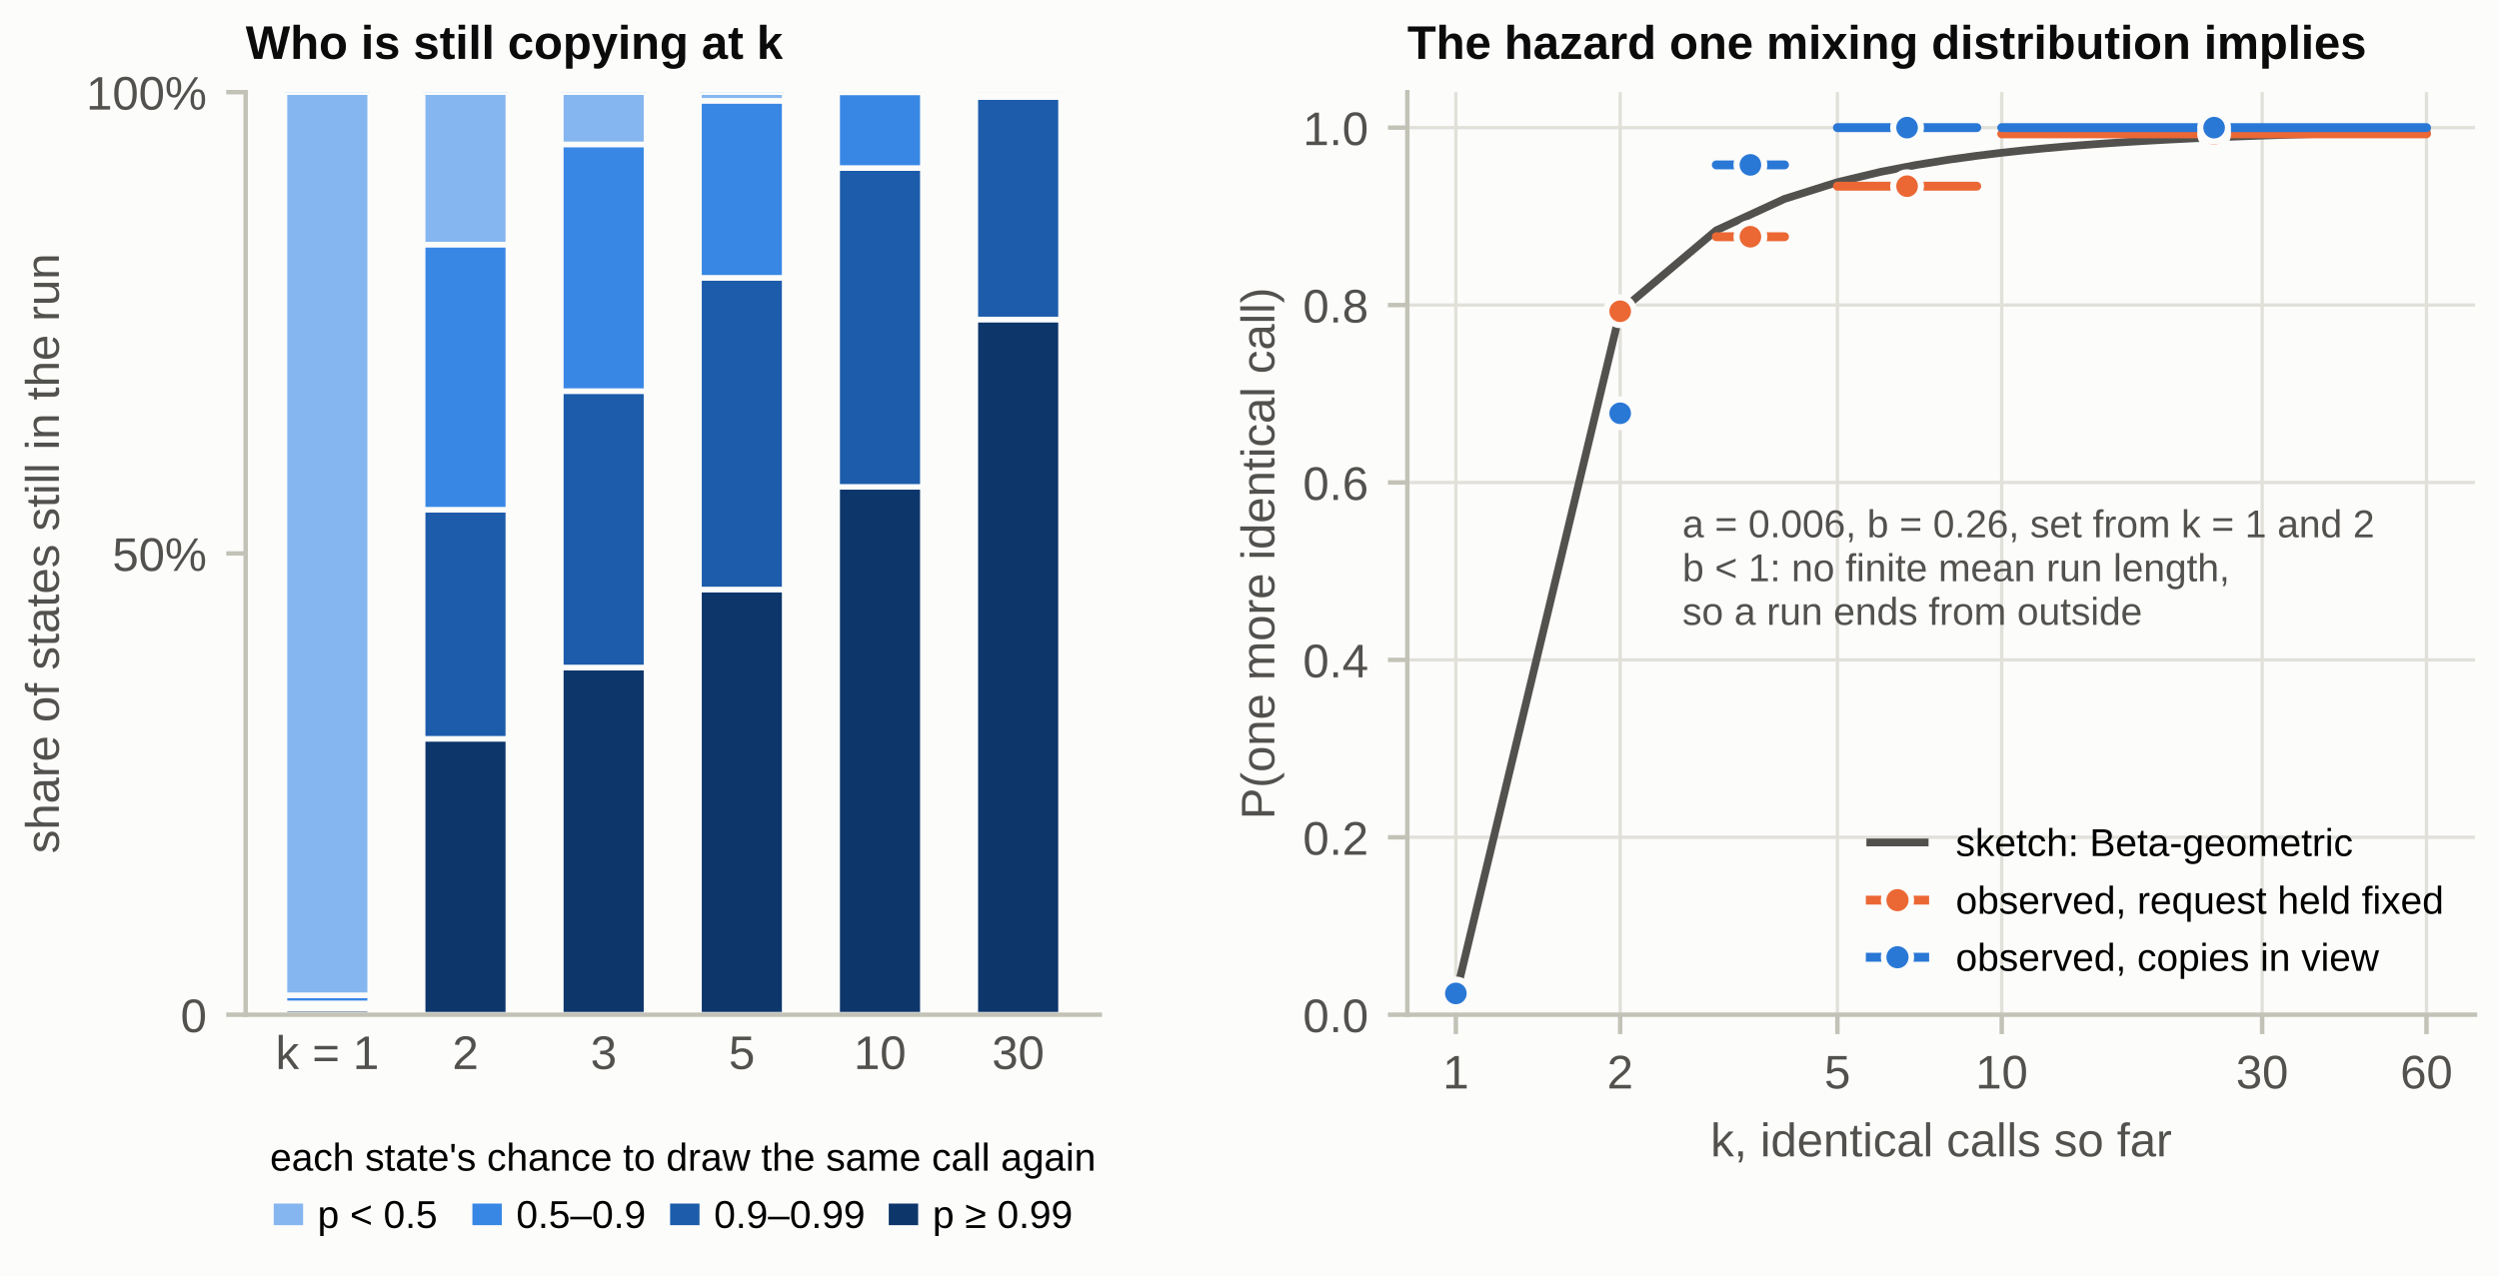
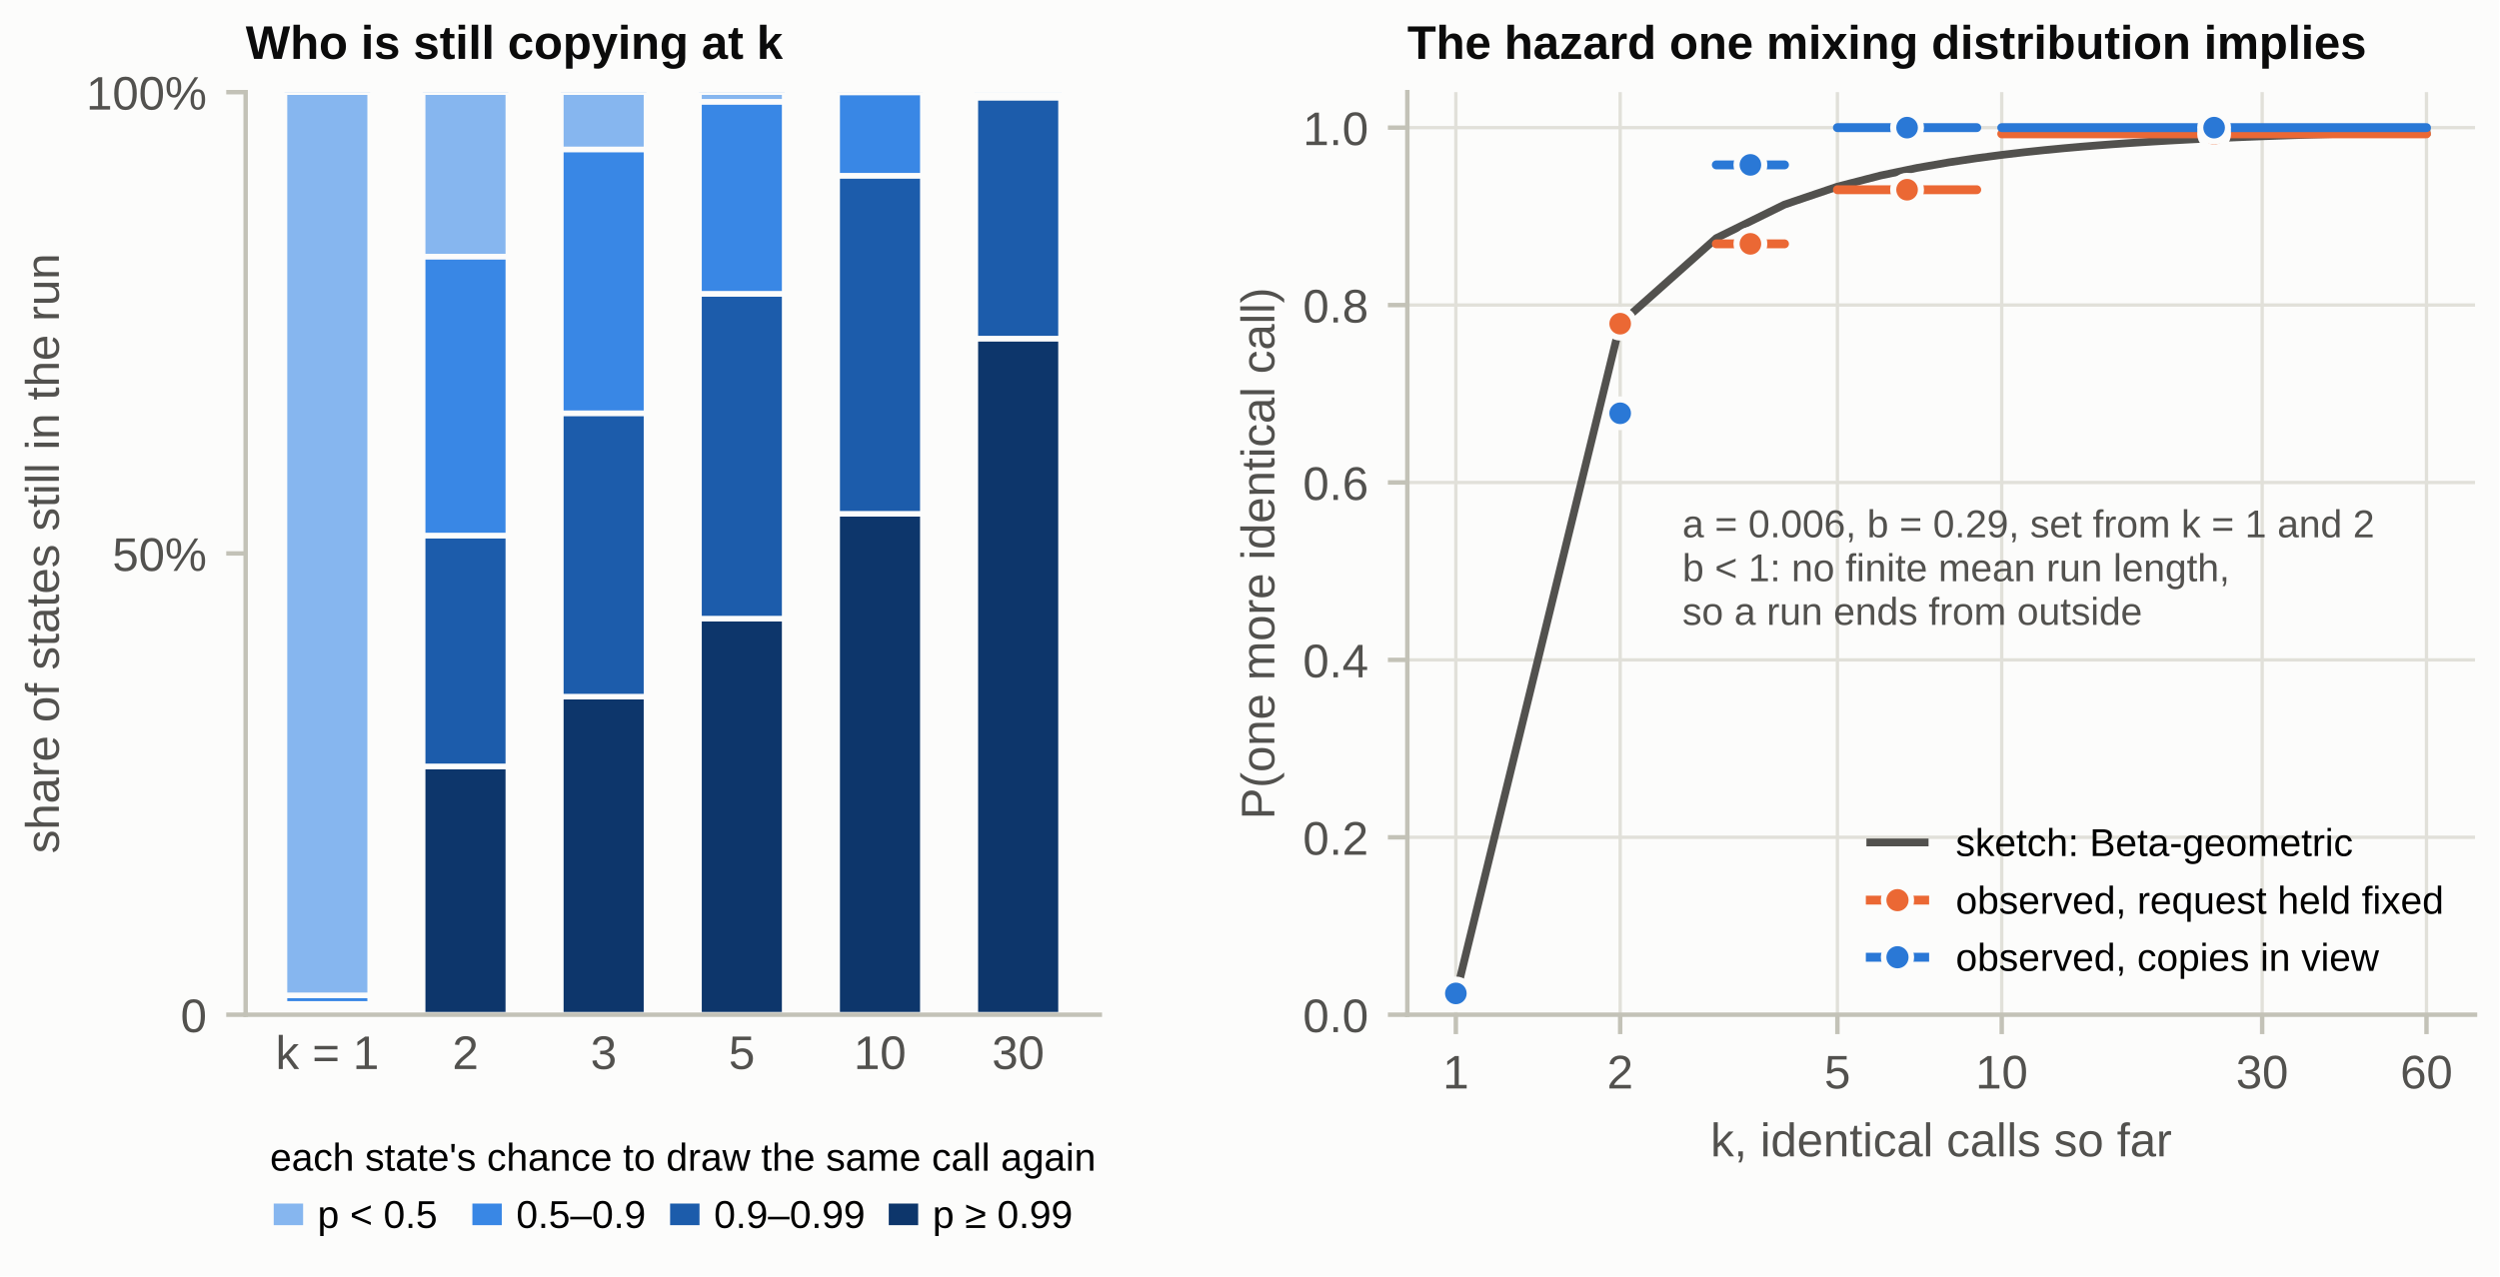
<svg xmlns="http://www.w3.org/2000/svg" xmlns:xlink="http://www.w3.org/1999/xlink" width="450.35pt" height="230.106pt" viewBox="0 0 450.35 230.106" version="1.1">
  <defs>
    <style type="text/css">*{stroke-linejoin: round; stroke-linecap: butt}</style>
  </defs>
  <g id="figure_1">
    <g id="patch_1">
      <path d="M 0 230.106  L 450.35 230.106  L 450.35 0  L 0 0  z " style="fill: #fcfcfb" />
    </g>
    <g id="axes_1">
      <g id="patch_2">
        <path d="M 44.27 182.933  L 198.202 182.933  L 198.202 16.613  L 44.27 16.613  z " style="fill: #fcfcfb" />
      </g>
      <g id="matplotlib.axis_1">
        <g id="xtick_1">
          <g id="line2d_1" />
          <g id="text_1">
            <text style="font-size: 8.5px; font-family: 'Segoe UI', 'Arial', 'DejaVu Sans'; text-anchor: middle; fill: #52514e" x="58.986" y="192.725" transform="rotate(-0 58.9863 192.7253)">k = 1</text>
          </g>
        </g>
        <g id="xtick_2">
          <g id="line2d_2" />
          <g id="text_2">
            <text style="font-size: 8.5px; font-family: 'Segoe UI', 'Arial', 'DejaVu Sans'; text-anchor: middle; fill: #52514e" x="83.886" y="192.725" transform="rotate(-0 83.88617 192.7253)">2</text>
          </g>
        </g>
        <g id="xtick_3">
          <g id="line2d_3" />
          <g id="text_3">
            <text style="font-size: 8.5px; font-family: 'Segoe UI', 'Arial', 'DejaVu Sans'; text-anchor: middle; fill: #52514e" x="108.786" y="192.725" transform="rotate(-0 108.786 192.7253)">3</text>
          </g>
        </g>
        <g id="xtick_4">
          <g id="line2d_4" />
          <g id="text_4">
            <text style="font-size: 8.5px; font-family: 'Segoe UI', 'Arial', 'DejaVu Sans'; text-anchor: middle; fill: #52514e" x="133.686" y="192.725" transform="rotate(-0 133.6859 192.7253)">5</text>
          </g>
        </g>
        <g id="xtick_5">
          <g id="line2d_5" />
          <g id="text_5">
            <text style="font-size: 8.5px; font-family: 'Segoe UI', 'Arial', 'DejaVu Sans'; text-anchor: middle; fill: #52514e" x="158.586" y="192.725" transform="rotate(-0 158.5858 192.7253)">10</text>
          </g>
        </g>
        <g id="xtick_6">
          <g id="line2d_6" />
          <g id="text_6">
            <text style="font-size: 8.5px; font-family: 'Segoe UI', 'Arial', 'DejaVu Sans'; text-anchor: middle; fill: #52514e" x="183.486" y="192.725" transform="rotate(-0 183.4857 192.7253)">30</text>
          </g>
        </g>
      </g>
      <g id="matplotlib.axis_2">
        <g id="ytick_1">
          <g id="line2d_7">
            <defs>
-               <path id="m7a7c85c583" d="M 0 0  L -3.5 0  " style="stroke: #c3c2b7; stroke-width: 0.8" />
+               <path id="m4edca91599" d="M 0 0  L -3.5 0  " style="stroke: #c3c2b7; stroke-width: 0.8" />
            </defs>
            <g>
-               <use xlink:href="#m7a7c85c583" x="44.27" y="182.933" style="fill: #c3c2b7; stroke: #c3c2b7; stroke-width: 0.8" />
+               <use xlink:href="#m4edca91599" x="44.27" y="182.933" style="fill: #c3c2b7; stroke: #c3c2b7; stroke-width: 0.8" />
            </g>
          </g>
          <g id="text_7">
            <text style="font-size: 8.5px; font-family: 'Segoe UI', 'Arial', 'DejaVu Sans'; text-anchor: end; fill: #52514e" x="37.27" y="186.079" transform="rotate(-0 37.27047 186.079)">0</text>
          </g>
        </g>
        <g id="ytick_2">
          <g id="line2d_8">
            <g>
-               <use xlink:href="#m7a7c85c583" x="44.27" y="99.773" style="fill: #c3c2b7; stroke: #c3c2b7; stroke-width: 0.8" />
+               <use xlink:href="#m4edca91599" x="44.27" y="99.773" style="fill: #c3c2b7; stroke: #c3c2b7; stroke-width: 0.8" />
            </g>
          </g>
          <g id="text_8">
            <text style="font-size: 8.5px; font-family: 'Segoe UI', 'Arial', 'DejaVu Sans'; text-anchor: end; fill: #52514e" x="37.27" y="102.919" transform="rotate(-0 37.27047 102.919)">50%</text>
          </g>
        </g>
        <g id="ytick_3">
          <g id="line2d_9">
            <g>
-               <use xlink:href="#m7a7c85c583" x="44.27" y="16.613" style="fill: #c3c2b7; stroke: #c3c2b7; stroke-width: 0.8" />
+               <use xlink:href="#m4edca91599" x="44.27" y="16.613" style="fill: #c3c2b7; stroke: #c3c2b7; stroke-width: 0.8" />
            </g>
          </g>
          <g id="text_9">
            <text style="font-size: 8.5px; font-family: 'Segoe UI', 'Arial', 'DejaVu Sans'; text-anchor: end; fill: #52514e" x="37.27" y="19.759" transform="rotate(-0 37.27047 19.75898)">100%</text>
          </g>
        </g>
        <g id="text_10">
          <text style="font-size: 8.5px; font-family: 'Segoe UI', 'Arial', 'DejaVu Sans'; text-anchor: middle; fill: #52514e" x="10.613" y="99.773" transform="rotate(-90 10.61266 99.77266)">share of states still in the run</text>
        </g>
      </g>
      <g id="patch_3">
-         <path d="M 51.267 182.933  L 66.705 182.933  L 66.705 181.836  L 51.267 181.836  z " clip-path="url(#pf96e01d946)" style="fill: #0d366b; stroke: #fcfcfb; stroke-linejoin: miter" />
+         <path d="M 51.267 182.933  L 66.705 182.933  L 66.705 181.946  L 51.267 181.946  z " clip-path="url(#p1d2e293977)" style="fill: #0d366b; stroke: #fcfcfb; stroke-linejoin: miter" />
      </g>
      <g id="patch_4">
-         <path d="M 51.267 181.836  L 66.705 181.836  L 66.705 180.886  L 51.267 180.886  z " clip-path="url(#pf96e01d946)" style="fill: #1c5cab; stroke: #fcfcfb; stroke-linejoin: miter" />
+         <path d="M 51.267 181.946  L 66.705 181.946  L 66.705 180.987  L 51.267 180.987  z " clip-path="url(#p1d2e293977)" style="fill: #1c5cab; stroke: #fcfcfb; stroke-linejoin: miter" />
      </g>
      <g id="patch_5">
-         <path d="M 51.267 180.886  L 66.705 180.886  L 66.705 179.422  L 51.267 179.422  z " clip-path="url(#pf96e01d946)" style="fill: #3987e5; stroke: #fcfcfb; stroke-linejoin: miter" />
+         <path d="M 51.267 180.987  L 66.705 180.987  L 66.705 179.445  L 51.267 179.445  z " clip-path="url(#p1d2e293977)" style="fill: #3987e5; stroke: #fcfcfb; stroke-linejoin: miter" />
      </g>
      <g id="patch_6">
-         <path d="M 51.267 179.422  L 66.705 179.422  L 66.705 16.613  L 51.267 16.613  z " clip-path="url(#pf96e01d946)" style="fill: #86b6ef; stroke: #fcfcfb; stroke-linejoin: miter" />
+         <path d="M 51.267 179.445  L 66.705 179.445  L 66.705 16.613  L 51.267 16.613  z " clip-path="url(#p1d2e293977)" style="fill: #86b6ef; stroke: #fcfcfb; stroke-linejoin: miter" />
      </g>
      <g id="patch_7">
-         <path d="M 76.167 182.933  L 91.605 182.933  L 91.605 133.191  L 76.167 133.191  z " clip-path="url(#pf96e01d946)" style="fill: #0d366b; stroke: #fcfcfb; stroke-linejoin: miter" />
+         <path d="M 76.167 182.933  L 91.605 182.933  L 91.605 138.163  L 76.167 138.163  z " clip-path="url(#p1d2e293977)" style="fill: #0d366b; stroke: #fcfcfb; stroke-linejoin: miter" />
      </g>
      <g id="patch_8">
-         <path d="M 76.167 133.191  L 91.605 133.191  L 91.605 91.89  L 76.167 91.89  z " clip-path="url(#pf96e01d946)" style="fill: #1c5cab; stroke: #fcfcfb; stroke-linejoin: miter" />
+         <path d="M 76.167 138.163  L 91.605 138.163  L 91.605 96.546  L 76.167 96.546  z " clip-path="url(#p1d2e293977)" style="fill: #1c5cab; stroke: #fcfcfb; stroke-linejoin: miter" />
      </g>
      <g id="patch_9">
-         <path d="M 76.167 91.89  L 91.605 91.89  L 91.605 44.092  L 76.167 44.092  z " clip-path="url(#pf96e01d946)" style="fill: #3987e5; stroke: #fcfcfb; stroke-linejoin: miter" />
+         <path d="M 76.167 96.546  L 91.605 96.546  L 91.605 46.25  L 76.167 46.25  z " clip-path="url(#p1d2e293977)" style="fill: #3987e5; stroke: #fcfcfb; stroke-linejoin: miter" />
      </g>
      <g id="patch_10">
-         <path d="M 76.167 44.092  L 91.605 44.092  L 91.605 16.613  L 76.167 16.613  z " clip-path="url(#pf96e01d946)" style="fill: #86b6ef; stroke: #fcfcfb; stroke-linejoin: miter" />
+         <path d="M 76.167 46.25  L 91.605 46.25  L 91.605 16.613  L 76.167 16.613  z " clip-path="url(#p1d2e293977)" style="fill: #86b6ef; stroke: #fcfcfb; stroke-linejoin: miter" />
      </g>
      <g id="patch_11">
-         <path d="M 101.067 182.933  L 116.505 182.933  L 116.505 120.337  L 101.067 120.337  z " clip-path="url(#pf96e01d946)" style="fill: #0d366b; stroke: #fcfcfb; stroke-linejoin: miter" />
+         <path d="M 101.067 182.933  L 116.505 182.933  L 116.505 125.589  L 101.067 125.589  z " clip-path="url(#p1d2e293977)" style="fill: #0d366b; stroke: #fcfcfb; stroke-linejoin: miter" />
      </g>
      <g id="patch_12">
-         <path d="M 101.067 120.337  L 116.505 120.337  L 116.505 70.512  L 101.067 70.512  z " clip-path="url(#pf96e01d946)" style="fill: #1c5cab; stroke: #fcfcfb; stroke-linejoin: miter" />
+         <path d="M 101.067 125.589  L 116.505 125.589  L 116.505 74.5  L 101.067 74.5  z " clip-path="url(#p1d2e293977)" style="fill: #1c5cab; stroke: #fcfcfb; stroke-linejoin: miter" />
      </g>
      <g id="patch_13">
-         <path d="M 101.067 70.512  L 116.505 70.512  L 116.505 26.032  L 101.067 26.032  z " clip-path="url(#pf96e01d946)" style="fill: #3987e5; stroke: #fcfcfb; stroke-linejoin: miter" />
+         <path d="M 101.067 74.5  L 116.505 74.5  L 116.505 26.931  L 101.067 26.931  z " clip-path="url(#p1d2e293977)" style="fill: #3987e5; stroke: #fcfcfb; stroke-linejoin: miter" />
      </g>
      <g id="patch_14">
-         <path d="M 101.067 26.032  L 116.505 26.032  L 116.505 16.613  L 101.067 16.613  z " clip-path="url(#pf96e01d946)" style="fill: #86b6ef; stroke: #fcfcfb; stroke-linejoin: miter" />
+         <path d="M 101.067 26.931  L 116.505 26.931  L 116.505 16.613  L 101.067 16.613  z " clip-path="url(#p1d2e293977)" style="fill: #86b6ef; stroke: #fcfcfb; stroke-linejoin: miter" />
      </g>
      <g id="patch_15">
-         <path d="M 125.967 182.933  L 141.405 182.933  L 141.405 106.278  L 125.967 106.278  z " clip-path="url(#pf96e01d946)" style="fill: #0d366b; stroke: #fcfcfb; stroke-linejoin: miter" />
+         <path d="M 125.967 182.933  L 141.405 182.933  L 141.405 111.525  L 125.967 111.525  z " clip-path="url(#p1d2e293977)" style="fill: #0d366b; stroke: #fcfcfb; stroke-linejoin: miter" />
      </g>
      <g id="patch_16">
-         <path d="M 125.967 106.278  L 141.405 106.278  L 141.405 50.081  L 125.967 50.081  z " clip-path="url(#pf96e01d946)" style="fill: #1c5cab; stroke: #fcfcfb; stroke-linejoin: miter" />
+         <path d="M 125.967 111.525  L 141.405 111.525  L 141.405 52.959  L 125.967 52.959  z " clip-path="url(#p1d2e293977)" style="fill: #1c5cab; stroke: #fcfcfb; stroke-linejoin: miter" />
      </g>
      <g id="patch_17">
-         <path d="M 125.967 50.081  L 141.405 50.081  L 141.405 18.166  L 125.967 18.166  z " clip-path="url(#pf96e01d946)" style="fill: #3987e5; stroke: #fcfcfb; stroke-linejoin: miter" />
+         <path d="M 125.967 52.959  L 141.405 52.959  L 141.405 18.341  L 125.967 18.341  z " clip-path="url(#p1d2e293977)" style="fill: #3987e5; stroke: #fcfcfb; stroke-linejoin: miter" />
      </g>
      <g id="patch_18">
-         <path d="M 125.967 18.166  L 141.405 18.166  L 141.405 16.613  L 125.967 16.613  z " clip-path="url(#pf96e01d946)" style="fill: #86b6ef; stroke: #fcfcfb; stroke-linejoin: miter" />
+         <path d="M 125.967 18.341  L 141.405 18.341  L 141.405 16.613  L 125.967 16.613  z " clip-path="url(#p1d2e293977)" style="fill: #86b6ef; stroke: #fcfcfb; stroke-linejoin: miter" />
      </g>
      <g id="patch_19">
-         <path d="M 150.867 182.933  L 166.305 182.933  L 166.305 87.773  L 150.867 87.773  z " clip-path="url(#pf96e01d946)" style="fill: #0d366b; stroke: #fcfcfb; stroke-linejoin: miter" />
+         <path d="M 150.867 182.933  L 166.305 182.933  L 166.305 92.626  L 150.867 92.626  z " clip-path="url(#p1d2e293977)" style="fill: #0d366b; stroke: #fcfcfb; stroke-linejoin: miter" />
      </g>
      <g id="patch_20">
-         <path d="M 150.867 87.773  L 166.305 87.773  L 166.305 30.298  L 150.867 30.298  z " clip-path="url(#pf96e01d946)" style="fill: #1c5cab; stroke: #fcfcfb; stroke-linejoin: miter" />
+         <path d="M 150.867 92.626  L 166.305 92.626  L 166.305 31.678  L 150.867 31.678  z " clip-path="url(#p1d2e293977)" style="fill: #1c5cab; stroke: #fcfcfb; stroke-linejoin: miter" />
      </g>
      <g id="patch_21">
-         <path d="M 150.867 30.298  L 166.305 30.298  L 166.305 16.641  L 150.867 16.641  z " clip-path="url(#pf96e01d946)" style="fill: #3987e5; stroke: #fcfcfb; stroke-linejoin: miter" />
+         <path d="M 150.867 31.678  L 166.305 31.678  L 166.305 16.645  L 150.867 16.645  z " clip-path="url(#p1d2e293977)" style="fill: #3987e5; stroke: #fcfcfb; stroke-linejoin: miter" />
      </g>
      <g id="patch_22">
-         <path d="M 150.867 16.641  L 166.305 16.641  L 166.305 16.613  L 150.867 16.613  z " clip-path="url(#pf96e01d946)" style="fill: #86b6ef; stroke: #fcfcfb; stroke-linejoin: miter" />
+         <path d="M 150.867 16.645  L 166.305 16.645  L 166.305 16.613  L 150.867 16.613  z " clip-path="url(#p1d2e293977)" style="fill: #86b6ef; stroke: #fcfcfb; stroke-linejoin: miter" />
      </g>
      <g id="patch_23">
-         <path d="M 175.767 182.933  L 191.205 182.933  L 191.205 57.597  L 175.767 57.597  z " clip-path="url(#pf96e01d946)" style="fill: #0d366b; stroke: #fcfcfb; stroke-linejoin: miter" />
+         <path d="M 175.767 182.933  L 191.205 182.933  L 191.205 61.041  L 175.767 61.041  z " clip-path="url(#p1d2e293977)" style="fill: #0d366b; stroke: #fcfcfb; stroke-linejoin: miter" />
      </g>
      <g id="patch_24">
-         <path d="M 175.767 57.597  L 191.205 57.597  L 191.205 17.486  L 175.767 17.486  z " clip-path="url(#pf96e01d946)" style="fill: #1c5cab; stroke: #fcfcfb; stroke-linejoin: miter" />
+         <path d="M 175.767 61.041  L 191.205 61.041  L 191.205 17.595  L 175.767 17.595  z " clip-path="url(#p1d2e293977)" style="fill: #1c5cab; stroke: #fcfcfb; stroke-linejoin: miter" />
      </g>
      <g id="patch_25">
-         <path d="M 175.767 17.486  L 191.205 17.486  L 191.205 16.613  L 175.767 16.613  z " clip-path="url(#pf96e01d946)" style="fill: #3987e5; stroke: #fcfcfb; stroke-linejoin: miter" />
+         <path d="M 175.767 17.595  L 191.205 17.595  L 191.205 16.613  L 175.767 16.613  z " clip-path="url(#p1d2e293977)" style="fill: #3987e5; stroke: #fcfcfb; stroke-linejoin: miter" />
      </g>
      <g id="patch_26">
-         <path d="M 175.767 16.613  L 191.205 16.613  L 191.205 16.613  L 175.767 16.613  z " clip-path="url(#pf96e01d946)" style="fill: #86b6ef; stroke: #fcfcfb; stroke-linejoin: miter" />
+         <path d="M 175.767 16.613  L 191.205 16.613  L 191.205 16.613  L 175.767 16.613  z " clip-path="url(#p1d2e293977)" style="fill: #86b6ef; stroke: #fcfcfb; stroke-linejoin: miter" />
      </g>
      <g id="patch_27">
        <path d="M 44.27 182.933  L 44.27 16.613  " style="fill: none; stroke: #c3c2b7; stroke-width: 0.8; stroke-linejoin: miter; stroke-linecap: square" />
      </g>
      <g id="patch_28">
        <path d="M 44.27 182.933  L 198.202 182.933  " style="fill: none; stroke: #c3c2b7; stroke-width: 0.8; stroke-linejoin: miter; stroke-linecap: square" />
      </g>
      <g id="text_11">
        <text style="font-weight: 700; font-size: 8.5px; font-family: 'Segoe UI', 'Arial', 'DejaVu Sans'; text-anchor: start; fill: #0b0b0b" x="44.27" y="10.613" transform="rotate(-0 44.27047 10.61266)">Who is still copying at k</text>
      </g>
      <g id="legend_1">
        <g id="text_12">
          <text style="font-size: 7px; font-family: 'Segoe UI', 'Arial', 'DejaVu Sans'; text-anchor: start" x="48.662" y="211.047" transform="rotate(-0 48.66239 211.0468)">each state's chance to draw the same call again</text>
        </g>
        <g id="patch_29">
          <path d="M 48.825 221.376  L 55.125 221.376  L 55.125 216.476  L 48.825 216.476  z " style="fill: #86b6ef; stroke: #fcfcfb; stroke-linejoin: miter" />
        </g>
        <g id="text_13">
          <text style="font-size: 7px; font-family: 'Segoe UI', 'Arial', 'DejaVu Sans'; text-anchor: start" x="57.225" y="221.376" transform="rotate(-0 57.22536 221.3762)">p &lt; 0.5</text>
        </g>
        <g id="patch_30">
          <path d="M 84.629 221.376  L 90.929 221.376  L 90.929 216.476  L 84.629 216.476  z " style="fill: #3987e5; stroke: #fcfcfb; stroke-linejoin: miter" />
        </g>
        <g id="text_14">
          <text style="font-size: 7px; font-family: 'Segoe UI', 'Arial', 'DejaVu Sans'; text-anchor: start" x="93.029" y="221.376" transform="rotate(-0 93.02927 221.3762)">0.5–0.9</text>
        </g>
        <g id="patch_31">
          <path d="M 120.259 221.376  L 126.559 221.376  L 126.559 216.476  L 120.259 216.476  z " style="fill: #1c5cab; stroke: #fcfcfb; stroke-linejoin: miter" />
        </g>
        <g id="text_15">
          <text style="font-size: 7px; font-family: 'Segoe UI', 'Arial', 'DejaVu Sans'; text-anchor: start" x="128.659" y="221.376" transform="rotate(-0 128.6593 221.3762)">0.9–0.99</text>
        </g>
        <g id="patch_32">
          <path d="M 159.663 221.376  L 165.963 221.376  L 165.963 216.476  L 159.663 216.476  z " style="fill: #0d366b; stroke: #fcfcfb; stroke-linejoin: miter" />
        </g>
        <g id="text_16">
          <text style="font-size: 7px; font-family: 'Segoe UI', 'Arial', 'DejaVu Sans'; text-anchor: start" x="168.063" y="221.376" transform="rotate(-0 168.0627 221.3762)">p ≥ 0.99</text>
        </g>
      </g>
    </g>
    <g id="axes_2">
      <g id="patch_33">
        <path d="M 253.617 182.933  L 446.03 182.933  L 446.03 16.613  L 253.617 16.613  z " style="fill: #fcfcfb" />
      </g>
      <g id="matplotlib.axis_3">
        <g id="xtick_7">
          <g id="line2d_10">
-             <path d="M 262.363 182.933  L 262.363 16.613  " clip-path="url(#pe07455ef06)" style="fill: none; stroke: #e1e0d9; stroke-width: 0.6; stroke-linecap: square" />
+             <path d="M 262.363 182.933  L 262.363 16.613  " clip-path="url(#p398385cb40)" style="fill: none; stroke: #e1e0d9; stroke-width: 0.6; stroke-linecap: square" />
          </g>
          <g id="line2d_11">
            <defs>
-               <path id="m850be831d1" d="M 0 0  L 0 3.5  " style="stroke: #c3c2b7; stroke-width: 0.8" />
+               <path id="m45a3f72834" d="M 0 0  L 0 3.5  " style="stroke: #c3c2b7; stroke-width: 0.8" />
            </defs>
            <g>
-               <use xlink:href="#m850be831d1" x="262.363" y="182.933" style="fill: #c3c2b7; stroke: #c3c2b7; stroke-width: 0.8" />
+               <use xlink:href="#m45a3f72834" x="262.363" y="182.933" style="fill: #c3c2b7; stroke: #c3c2b7; stroke-width: 0.8" />
            </g>
          </g>
          <g id="text_17">
            <text style="font-size: 8.5px; font-family: 'Segoe UI', 'Arial', 'DejaVu Sans'; text-anchor: middle; fill: #52514e" x="262.363" y="196.225" transform="rotate(-0 262.3628 196.2253)">1</text>
          </g>
        </g>
        <g id="xtick_8">
          <g id="line2d_12">
-             <path d="M 291.976 182.933  L 291.976 16.613  " clip-path="url(#pe07455ef06)" style="fill: none; stroke: #e1e0d9; stroke-width: 0.6; stroke-linecap: square" />
+             <path d="M 291.976 182.933  L 291.976 16.613  " clip-path="url(#p398385cb40)" style="fill: none; stroke: #e1e0d9; stroke-width: 0.6; stroke-linecap: square" />
          </g>
          <g id="line2d_13">
            <g>
-               <use xlink:href="#m850be831d1" x="291.976" y="182.933" style="fill: #c3c2b7; stroke: #c3c2b7; stroke-width: 0.8" />
+               <use xlink:href="#m45a3f72834" x="291.976" y="182.933" style="fill: #c3c2b7; stroke: #c3c2b7; stroke-width: 0.8" />
            </g>
          </g>
          <g id="text_18">
            <text style="font-size: 8.5px; font-family: 'Segoe UI', 'Arial', 'DejaVu Sans'; text-anchor: middle; fill: #52514e" x="291.976" y="196.225" transform="rotate(-0 291.9759 196.2253)">2</text>
          </g>
        </g>
        <g id="xtick_9">
          <g id="line2d_14">
-             <path d="M 331.122 182.933  L 331.122 16.613  " clip-path="url(#pe07455ef06)" style="fill: none; stroke: #e1e0d9; stroke-width: 0.6; stroke-linecap: square" />
+             <path d="M 331.122 182.933  L 331.122 16.613  " clip-path="url(#p398385cb40)" style="fill: none; stroke: #e1e0d9; stroke-width: 0.6; stroke-linecap: square" />
          </g>
          <g id="line2d_15">
            <g>
-               <use xlink:href="#m850be831d1" x="331.122" y="182.933" style="fill: #c3c2b7; stroke: #c3c2b7; stroke-width: 0.8" />
+               <use xlink:href="#m45a3f72834" x="331.122" y="182.933" style="fill: #c3c2b7; stroke: #c3c2b7; stroke-width: 0.8" />
            </g>
          </g>
          <g id="text_19">
            <text style="font-size: 8.5px; font-family: 'Segoe UI', 'Arial', 'DejaVu Sans'; text-anchor: middle; fill: #52514e" x="331.122" y="196.225" transform="rotate(-0 331.1224 196.2253)">5</text>
          </g>
        </g>
        <g id="xtick_10">
          <g id="line2d_16">
-             <path d="M 360.736 182.933  L 360.736 16.613  " clip-path="url(#pe07455ef06)" style="fill: none; stroke: #e1e0d9; stroke-width: 0.6; stroke-linecap: square" />
+             <path d="M 360.736 182.933  L 360.736 16.613  " clip-path="url(#p398385cb40)" style="fill: none; stroke: #e1e0d9; stroke-width: 0.6; stroke-linecap: square" />
          </g>
          <g id="line2d_17">
            <g>
-               <use xlink:href="#m850be831d1" x="360.736" y="182.933" style="fill: #c3c2b7; stroke: #c3c2b7; stroke-width: 0.8" />
+               <use xlink:href="#m45a3f72834" x="360.736" y="182.933" style="fill: #c3c2b7; stroke: #c3c2b7; stroke-width: 0.8" />
            </g>
          </g>
          <g id="text_20">
            <text style="font-size: 8.5px; font-family: 'Segoe UI', 'Arial', 'DejaVu Sans'; text-anchor: middle; fill: #52514e" x="360.736" y="196.225" transform="rotate(-0 360.7355 196.2253)">10</text>
          </g>
        </g>
        <g id="xtick_11">
          <g id="line2d_18">
-             <path d="M 407.671 182.933  L 407.671 16.613  " clip-path="url(#pe07455ef06)" style="fill: none; stroke: #e1e0d9; stroke-width: 0.6; stroke-linecap: square" />
+             <path d="M 407.671 182.933  L 407.671 16.613  " clip-path="url(#p398385cb40)" style="fill: none; stroke: #e1e0d9; stroke-width: 0.6; stroke-linecap: square" />
          </g>
          <g id="line2d_19">
            <g>
-               <use xlink:href="#m850be831d1" x="407.671" y="182.933" style="fill: #c3c2b7; stroke: #c3c2b7; stroke-width: 0.8" />
+               <use xlink:href="#m45a3f72834" x="407.671" y="182.933" style="fill: #c3c2b7; stroke: #c3c2b7; stroke-width: 0.8" />
            </g>
          </g>
          <g id="text_21">
            <text style="font-size: 8.5px; font-family: 'Segoe UI', 'Arial', 'DejaVu Sans'; text-anchor: middle; fill: #52514e" x="407.671" y="196.225" transform="rotate(-0 407.6712 196.2253)">30</text>
          </g>
        </g>
        <g id="xtick_12">
          <g id="line2d_20">
-             <path d="M 437.284 182.933  L 437.284 16.613  " clip-path="url(#pe07455ef06)" style="fill: none; stroke: #e1e0d9; stroke-width: 0.6; stroke-linecap: square" />
+             <path d="M 437.284 182.933  L 437.284 16.613  " clip-path="url(#p398385cb40)" style="fill: none; stroke: #e1e0d9; stroke-width: 0.6; stroke-linecap: square" />
          </g>
          <g id="line2d_21">
            <g>
-               <use xlink:href="#m850be831d1" x="437.284" y="182.933" style="fill: #c3c2b7; stroke: #c3c2b7; stroke-width: 0.8" />
+               <use xlink:href="#m45a3f72834" x="437.284" y="182.933" style="fill: #c3c2b7; stroke: #c3c2b7; stroke-width: 0.8" />
            </g>
          </g>
          <g id="text_22">
            <text style="font-size: 8.5px; font-family: 'Segoe UI', 'Arial', 'DejaVu Sans'; text-anchor: middle; fill: #52514e" x="437.284" y="196.225" transform="rotate(-0 437.2844 196.2253)">60</text>
          </g>
        </g>
        <g id="text_23">
          <text style="font-size: 8.5px; font-family: 'Segoe UI', 'Arial', 'DejaVu Sans'; text-anchor: middle; fill: #52514e" x="349.824" y="208.473" transform="rotate(-0 349.8236 208.473)">k, identical calls so far</text>
        </g>
      </g>
      <g id="matplotlib.axis_4">
        <g id="ytick_4">
          <g id="line2d_22">
-             <path d="M 253.617 182.933  L 446.03 182.933  " clip-path="url(#pe07455ef06)" style="fill: none; stroke: #e1e0d9; stroke-width: 0.6; stroke-linecap: square" />
+             <path d="M 253.617 182.933  L 446.03 182.933  " clip-path="url(#p398385cb40)" style="fill: none; stroke: #e1e0d9; stroke-width: 0.6; stroke-linecap: square" />
          </g>
          <g id="line2d_23">
            <g>
-               <use xlink:href="#m7a7c85c583" x="253.617" y="182.933" style="fill: #c3c2b7; stroke: #c3c2b7; stroke-width: 0.8" />
+               <use xlink:href="#m4edca91599" x="253.617" y="182.933" style="fill: #c3c2b7; stroke: #c3c2b7; stroke-width: 0.8" />
            </g>
          </g>
          <g id="text_24">
            <text style="font-size: 8.5px; font-family: 'Segoe UI', 'Arial', 'DejaVu Sans'; text-anchor: end; fill: #52514e" x="246.617" y="186.079" transform="rotate(-0 246.6167 186.079)">0.0</text>
          </g>
        </g>
        <g id="ytick_5">
          <g id="line2d_24">
-             <path d="M 253.617 150.948  L 446.03 150.948  " clip-path="url(#pe07455ef06)" style="fill: none; stroke: #e1e0d9; stroke-width: 0.6; stroke-linecap: square" />
+             <path d="M 253.617 150.948  L 446.03 150.948  " clip-path="url(#p398385cb40)" style="fill: none; stroke: #e1e0d9; stroke-width: 0.6; stroke-linecap: square" />
          </g>
          <g id="line2d_25">
            <g>
-               <use xlink:href="#m7a7c85c583" x="253.617" y="150.948" style="fill: #c3c2b7; stroke: #c3c2b7; stroke-width: 0.8" />
+               <use xlink:href="#m4edca91599" x="253.617" y="150.948" style="fill: #c3c2b7; stroke: #c3c2b7; stroke-width: 0.8" />
            </g>
          </g>
          <g id="text_25">
            <text style="font-size: 8.5px; font-family: 'Segoe UI', 'Arial', 'DejaVu Sans'; text-anchor: end; fill: #52514e" x="246.617" y="154.094" transform="rotate(-0 246.6167 154.0944)">0.2</text>
          </g>
        </g>
        <g id="ytick_6">
          <g id="line2d_26">
-             <path d="M 253.617 118.963  L 446.03 118.963  " clip-path="url(#pe07455ef06)" style="fill: none; stroke: #e1e0d9; stroke-width: 0.6; stroke-linecap: square" />
+             <path d="M 253.617 118.963  L 446.03 118.963  " clip-path="url(#p398385cb40)" style="fill: none; stroke: #e1e0d9; stroke-width: 0.6; stroke-linecap: square" />
          </g>
          <g id="line2d_27">
            <g>
-               <use xlink:href="#m7a7c85c583" x="253.617" y="118.963" style="fill: #c3c2b7; stroke: #c3c2b7; stroke-width: 0.8" />
+               <use xlink:href="#m4edca91599" x="253.617" y="118.963" style="fill: #c3c2b7; stroke: #c3c2b7; stroke-width: 0.8" />
            </g>
          </g>
          <g id="text_26">
            <text style="font-size: 8.5px; font-family: 'Segoe UI', 'Arial', 'DejaVu Sans'; text-anchor: end; fill: #52514e" x="246.617" y="122.11" transform="rotate(-0 246.6167 122.1098)">0.4</text>
          </g>
        </g>
        <g id="ytick_7">
          <g id="line2d_28">
-             <path d="M 253.617 86.979  L 446.03 86.979  " clip-path="url(#pe07455ef06)" style="fill: none; stroke: #e1e0d9; stroke-width: 0.6; stroke-linecap: square" />
+             <path d="M 253.617 86.979  L 446.03 86.979  " clip-path="url(#p398385cb40)" style="fill: none; stroke: #e1e0d9; stroke-width: 0.6; stroke-linecap: square" />
          </g>
          <g id="line2d_29">
            <g>
-               <use xlink:href="#m7a7c85c583" x="253.617" y="86.979" style="fill: #c3c2b7; stroke: #c3c2b7; stroke-width: 0.8" />
+               <use xlink:href="#m4edca91599" x="253.617" y="86.979" style="fill: #c3c2b7; stroke: #c3c2b7; stroke-width: 0.8" />
            </g>
          </g>
          <g id="text_27">
            <text style="font-size: 8.5px; font-family: 'Segoe UI', 'Arial', 'DejaVu Sans'; text-anchor: end; fill: #52514e" x="246.617" y="90.125" transform="rotate(-0 246.6167 90.12514)">0.6</text>
          </g>
        </g>
        <g id="ytick_8">
          <g id="line2d_30">
-             <path d="M 253.617 54.994  L 446.03 54.994  " clip-path="url(#pe07455ef06)" style="fill: none; stroke: #e1e0d9; stroke-width: 0.6; stroke-linecap: square" />
+             <path d="M 253.617 54.994  L 446.03 54.994  " clip-path="url(#p398385cb40)" style="fill: none; stroke: #e1e0d9; stroke-width: 0.6; stroke-linecap: square" />
          </g>
          <g id="line2d_31">
            <g>
-               <use xlink:href="#m7a7c85c583" x="253.617" y="54.994" style="fill: #c3c2b7; stroke: #c3c2b7; stroke-width: 0.8" />
+               <use xlink:href="#m4edca91599" x="253.617" y="54.994" style="fill: #c3c2b7; stroke: #c3c2b7; stroke-width: 0.8" />
            </g>
          </g>
          <g id="text_28">
            <text style="font-size: 8.5px; font-family: 'Segoe UI', 'Arial', 'DejaVu Sans'; text-anchor: end; fill: #52514e" x="246.617" y="58.141" transform="rotate(-0 246.6167 58.14052)">0.8</text>
          </g>
        </g>
        <g id="ytick_9">
          <g id="line2d_32">
-             <path d="M 253.617 23.01  L 446.03 23.01  " clip-path="url(#pe07455ef06)" style="fill: none; stroke: #e1e0d9; stroke-width: 0.6; stroke-linecap: square" />
+             <path d="M 253.617 23.01  L 446.03 23.01  " clip-path="url(#p398385cb40)" style="fill: none; stroke: #e1e0d9; stroke-width: 0.6; stroke-linecap: square" />
          </g>
          <g id="line2d_33">
            <g>
-               <use xlink:href="#m7a7c85c583" x="253.617" y="23.01" style="fill: #c3c2b7; stroke: #c3c2b7; stroke-width: 0.8" />
+               <use xlink:href="#m4edca91599" x="253.617" y="23.01" style="fill: #c3c2b7; stroke: #c3c2b7; stroke-width: 0.8" />
            </g>
          </g>
          <g id="text_29">
            <text style="font-size: 8.5px; font-family: 'Segoe UI', 'Arial', 'DejaVu Sans'; text-anchor: end; fill: #52514e" x="246.617" y="26.156" transform="rotate(-0 246.6167 26.15591)">1.0</text>
          </g>
        </g>
        <g id="text_30">
          <text style="font-size: 8.5px; font-family: 'Segoe UI', 'Arial', 'DejaVu Sans'; text-anchor: middle; fill: #52514e" x="229.654" y="99.773" transform="rotate(-90 229.6542 99.77266)">P(one more identical call)</text>
        </g>
      </g>
      <g id="line2d_34">
-         <path d="M 262.363 179.414  L 291.976 56.114  L 309.298 41.521  L 321.589 35.857  L 331.122 32.847  L 338.912 30.98  L 345.497 29.708  L 351.202 28.787  L 356.234 28.088  L 360.736 27.54  L 364.807 27.099  L 368.525 26.736  L 371.944 26.432  L 375.111 26.174  L 378.058 25.953  L 380.815 25.76  L 383.405 25.591  L 385.847 25.441  L 388.157 25.308  L 390.349 25.189  L 392.433 25.081  L 394.421 24.984  L 396.32 24.895  L 398.138 24.814  L 399.882 24.74  L 401.558 24.671  L 403.17 24.608  L 404.724 24.55  L 406.223 24.495  L 407.671 24.444  L 409.072 24.397  L 410.429 24.353  L 411.743 24.311  L 413.019 24.272  L 414.257 24.235  L 415.461 24.2  L 416.631 24.167  L 417.77 24.136  L 418.88 24.107  L 419.962 24.079  L 421.017 24.052  L 422.046 24.027  L 423.052 24.003  L 424.034 23.98  L 424.994 23.958  L 425.933 23.937  L 426.852 23.917  L 427.751 23.898  L 428.632 23.88  L 429.495 23.862  L 430.341 23.845  L 431.171 23.829  L 431.985 23.813  L 432.783 23.798  L 433.567 23.783  L 434.337 23.769  L 435.093 23.756  L 435.836 23.743  L 436.566 23.73  L 437.284 23.718  " clip-path="url(#pe07455ef06)" style="fill: none; stroke: #52514e; stroke-width: 1.4; stroke-linecap: square" />
+         <path d="M 262.363 179.414  L 291.976 58.353  L 309.298 42.932  L 321.589 36.88  L 331.122 33.648  L 338.912 31.638  L 345.497 30.267  L 351.202 29.271  L 356.234 28.516  L 360.736 27.924  L 364.807 27.446  L 368.525 27.053  L 371.944 26.724  L 375.111 26.445  L 378.058 26.204  L 380.815 25.996  L 383.405 25.812  L 385.847 25.65  L 388.157 25.506  L 390.349 25.376  L 392.433 25.26  L 394.421 25.154  L 396.32 25.058  L 398.138 24.97  L 399.882 24.889  L 401.558 24.815  L 403.17 24.746  L 404.724 24.683  L 406.223 24.624  L 407.671 24.568  L 409.072 24.517  L 410.429 24.469  L 411.743 24.424  L 413.019 24.381  L 414.257 24.341  L 415.461 24.303  L 416.631 24.268  L 417.77 24.234  L 418.88 24.202  L 419.962 24.172  L 421.017 24.143  L 422.046 24.115  L 423.052 24.089  L 424.034 24.064  L 424.994 24.04  L 425.933 24.018  L 426.852 23.996  L 427.751 23.975  L 428.632 23.955  L 429.495 23.936  L 430.341 23.918  L 431.171 23.9  L 431.985 23.883  L 432.783 23.866  L 433.567 23.851  L 434.337 23.835  L 435.093 23.821  L 435.836 23.807  L 436.566 23.793  L 437.284 23.78  " clip-path="url(#p398385cb40)" style="fill: none; stroke: #52514e; stroke-width: 1.4; stroke-linecap: square" />
      </g>
      <g id="line2d_35" />
      <g id="line2d_36" />
      <g id="patch_34">
        <path d="M 253.617 182.933  L 253.617 16.613  " style="fill: none; stroke: #c3c2b7; stroke-width: 0.8; stroke-linejoin: miter; stroke-linecap: square" />
      </g>
      <g id="patch_35">
        <path d="M 253.617 182.933  L 446.03 182.933  " style="fill: none; stroke: #c3c2b7; stroke-width: 0.8; stroke-linejoin: miter; stroke-linecap: square" />
      </g>
      <g id="line2d_37">
-         <path d="M 309.298 42.68  L 321.589 42.68  " clip-path="url(#pe07455ef06)" style="fill: none; stroke: #eb6834; stroke-width: 1.6; stroke-linecap: round" />
+         <path d="M 309.298 43.96  L 321.589 43.96  " clip-path="url(#p398385cb40)" style="fill: none; stroke: #eb6834; stroke-width: 1.6; stroke-linecap: round" />
      </g>
      <g id="line2d_38">
-         <path d="M 331.122 33.565  L 356.234 33.565  " clip-path="url(#pe07455ef06)" style="fill: none; stroke: #eb6834; stroke-width: 1.6; stroke-linecap: round" />
+         <path d="M 331.122 34.204  L 356.234 34.204  " clip-path="url(#p398385cb40)" style="fill: none; stroke: #eb6834; stroke-width: 1.6; stroke-linecap: round" />
      </g>
      <g id="line2d_39">
-         <path d="M 360.736 24.129  L 437.284 24.129  " clip-path="url(#pe07455ef06)" style="fill: none; stroke: #eb6834; stroke-width: 1.6; stroke-linecap: round" />
+         <path d="M 360.736 24.129  L 437.284 24.129  " clip-path="url(#p398385cb40)" style="fill: none; stroke: #eb6834; stroke-width: 1.6; stroke-linecap: round" />
      </g>
      <g id="line2d_40">
-         <path d="M 309.298 29.726  L 321.589 29.726  " clip-path="url(#pe07455ef06)" style="fill: none; stroke: #2a78d6; stroke-width: 1.6; stroke-linecap: round" />
+         <path d="M 309.298 29.726  L 321.589 29.726  " clip-path="url(#p398385cb40)" style="fill: none; stroke: #2a78d6; stroke-width: 1.6; stroke-linecap: round" />
      </g>
      <g id="line2d_41">
-         <path d="M 331.122 23.01  L 356.234 23.01  " clip-path="url(#pe07455ef06)" style="fill: none; stroke: #2a78d6; stroke-width: 1.6; stroke-linecap: round" />
+         <path d="M 331.122 23.01  L 356.234 23.01  " clip-path="url(#p398385cb40)" style="fill: none; stroke: #2a78d6; stroke-width: 1.6; stroke-linecap: round" />
      </g>
      <g id="line2d_42">
-         <path d="M 360.736 23.01  L 437.284 23.01  " clip-path="url(#pe07455ef06)" style="fill: none; stroke: #2a78d6; stroke-width: 1.6; stroke-linecap: round" />
+         <path d="M 360.736 23.01  L 437.284 23.01  " clip-path="url(#p398385cb40)" style="fill: none; stroke: #2a78d6; stroke-width: 1.6; stroke-linecap: round" />
      </g>
      <g id="text_31">
-         <text style="font-size: 7px; font-family: 'Segoe UI', 'Arial', 'DejaVu Sans'; fill: #52514e" transform="translate(303.1848 96.86537)">a = 0.006, b = 0.26, set from k = 1 and 2</text>
+         <text style="font-size: 7px; font-family: 'Segoe UI', 'Arial', 'DejaVu Sans'; fill: #52514e" transform="translate(303.1848 96.86537)">a = 0.006, b = 0.29, set from k = 1 and 2</text>
        <text style="font-size: 7px; font-family: 'Segoe UI', 'Arial', 'DejaVu Sans'; fill: #52514e" transform="translate(303.1848 104.7832)">b &lt; 1: no finite mean run length,</text>
        <text style="font-size: 7px; font-family: 'Segoe UI', 'Arial', 'DejaVu Sans'; fill: #52514e" transform="translate(303.1848 112.6491)">so a run ends from outside</text>
      </g>
      <g id="text_32">
        <text style="font-weight: 700; font-size: 8.5px; font-family: 'Segoe UI', 'Arial', 'DejaVu Sans'; text-anchor: start; fill: #0b0b0b" x="253.617" y="10.613" transform="rotate(-0 253.6167 10.61266)">The hazard one mixing distribution implies</text>
      </g>
      <g id="line2d_43">
        <defs>
-           <path id="m4934063254" d="M 0 2.5  C 0.663 2.5 1.299 2.237 1.768 1.768  C 2.237 1.299 2.5 0.663 2.5 0  C 2.5 -0.663 2.237 -1.299 1.768 -1.768  C 1.299 -2.237 0.663 -2.5 0 -2.5  C -0.663 -2.5 -1.299 -2.237 -1.768 -1.768  C -2.237 -1.299 -2.5 -0.663 -2.5 0  C -2.5 0.663 -2.237 1.299 -1.768 1.768  C -1.299 2.237 -0.663 2.5 0 2.5  z " style="stroke: #fcfcfb; stroke-width: 1.1" />
+           <path id="mf0ce7c1bb2" d="M 0 2.5  C 0.663 2.5 1.299 2.237 1.768 1.768  C 2.237 1.299 2.5 0.663 2.5 0  C 2.5 -0.663 2.237 -1.299 1.768 -1.768  C 1.299 -2.237 0.663 -2.5 0 -2.5  C -0.663 -2.5 -1.299 -2.237 -1.768 -1.768  C -2.237 -1.299 -2.5 -0.663 -2.5 0  C -2.5 0.663 -2.237 1.299 -1.768 1.768  C -1.299 2.237 -0.663 2.5 0 2.5  z " style="stroke: #fcfcfb; stroke-width: 1.1" />
        </defs>
-         <g clip-path="url(#pe07455ef06)">
-           <use xlink:href="#m4934063254" x="262.363" y="179.414" style="fill: #eb6834; stroke: #fcfcfb; stroke-width: 1.1" />
+         <g clip-path="url(#p398385cb40)">
+           <use xlink:href="#mf0ce7c1bb2" x="262.363" y="179.414" style="fill: #eb6834; stroke: #fcfcfb; stroke-width: 1.1" />
        </g>
      </g>
      <g id="line2d_44">
-         <g clip-path="url(#pe07455ef06)">
-           <use xlink:href="#m4934063254" x="291.976" y="56.114" style="fill: #eb6834; stroke: #fcfcfb; stroke-width: 1.1" />
+         <g clip-path="url(#p398385cb40)">
+           <use xlink:href="#mf0ce7c1bb2" x="291.976" y="58.353" style="fill: #eb6834; stroke: #fcfcfb; stroke-width: 1.1" />
        </g>
      </g>
      <g id="line2d_45">
-         <g clip-path="url(#pe07455ef06)">
-           <use xlink:href="#m4934063254" x="315.444" y="42.68" style="fill: #eb6834; stroke: #fcfcfb; stroke-width: 1.1" />
+         <g clip-path="url(#p398385cb40)">
+           <use xlink:href="#mf0ce7c1bb2" x="315.444" y="43.96" style="fill: #eb6834; stroke: #fcfcfb; stroke-width: 1.1" />
        </g>
      </g>
      <g id="line2d_46">
-         <g clip-path="url(#pe07455ef06)">
-           <use xlink:href="#m4934063254" x="343.678" y="33.565" style="fill: #eb6834; stroke: #fcfcfb; stroke-width: 1.1" />
+         <g clip-path="url(#p398385cb40)">
+           <use xlink:href="#mf0ce7c1bb2" x="343.678" y="34.204" style="fill: #eb6834; stroke: #fcfcfb; stroke-width: 1.1" />
        </g>
      </g>
      <g id="line2d_47">
-         <g clip-path="url(#pe07455ef06)">
-           <use xlink:href="#m4934063254" x="399.01" y="24.129" style="fill: #eb6834; stroke: #fcfcfb; stroke-width: 1.1" />
+         <g clip-path="url(#p398385cb40)">
+           <use xlink:href="#mf0ce7c1bb2" x="399.01" y="24.129" style="fill: #eb6834; stroke: #fcfcfb; stroke-width: 1.1" />
        </g>
      </g>
      <g id="line2d_48">
        <defs>
-           <path id="m1131104206" d="M 0 2.5  C 0.663 2.5 1.299 2.237 1.768 1.768  C 2.237 1.299 2.5 0.663 2.5 0  C 2.5 -0.663 2.237 -1.299 1.768 -1.768  C 1.299 -2.237 0.663 -2.5 0 -2.5  C -0.663 -2.5 -1.299 -2.237 -1.768 -1.768  C -2.237 -1.299 -2.5 -0.663 -2.5 0  C -2.5 0.663 -2.237 1.299 -1.768 1.768  C -1.299 2.237 -0.663 2.5 0 2.5  z " style="stroke: #fcfcfb; stroke-width: 1.1" />
+           <path id="m6379837eb8" d="M 0 2.5  C 0.663 2.5 1.299 2.237 1.768 1.768  C 2.237 1.299 2.5 0.663 2.5 0  C 2.5 -0.663 2.237 -1.299 1.768 -1.768  C 1.299 -2.237 0.663 -2.5 0 -2.5  C -0.663 -2.5 -1.299 -2.237 -1.768 -1.768  C -2.237 -1.299 -2.5 -0.663 -2.5 0  C -2.5 0.663 -2.237 1.299 -1.768 1.768  C -1.299 2.237 -0.663 2.5 0 2.5  z " style="stroke: #fcfcfb; stroke-width: 1.1" />
        </defs>
-         <g clip-path="url(#pe07455ef06)">
-           <use xlink:href="#m1131104206" x="262.363" y="179.095" style="fill: #2a78d6; stroke: #fcfcfb; stroke-width: 1.1" />
+         <g clip-path="url(#p398385cb40)">
+           <use xlink:href="#m6379837eb8" x="262.363" y="179.095" style="fill: #2a78d6; stroke: #fcfcfb; stroke-width: 1.1" />
        </g>
      </g>
      <g id="line2d_49">
-         <g clip-path="url(#pe07455ef06)">
-           <use xlink:href="#m1131104206" x="291.976" y="74.505" style="fill: #2a78d6; stroke: #fcfcfb; stroke-width: 1.1" />
+         <g clip-path="url(#p398385cb40)">
+           <use xlink:href="#m6379837eb8" x="291.976" y="74.505" style="fill: #2a78d6; stroke: #fcfcfb; stroke-width: 1.1" />
        </g>
      </g>
      <g id="line2d_50">
-         <g clip-path="url(#pe07455ef06)">
-           <use xlink:href="#m1131104206" x="315.444" y="29.726" style="fill: #2a78d6; stroke: #fcfcfb; stroke-width: 1.1" />
+         <g clip-path="url(#p398385cb40)">
+           <use xlink:href="#m6379837eb8" x="315.444" y="29.726" style="fill: #2a78d6; stroke: #fcfcfb; stroke-width: 1.1" />
        </g>
      </g>
      <g id="line2d_51">
-         <g clip-path="url(#pe07455ef06)">
-           <use xlink:href="#m1131104206" x="343.678" y="23.01" style="fill: #2a78d6; stroke: #fcfcfb; stroke-width: 1.1" />
+         <g clip-path="url(#p398385cb40)">
+           <use xlink:href="#m6379837eb8" x="343.678" y="23.01" style="fill: #2a78d6; stroke: #fcfcfb; stroke-width: 1.1" />
        </g>
      </g>
      <g id="line2d_52">
-         <g clip-path="url(#pe07455ef06)">
-           <use xlink:href="#m1131104206" x="399.01" y="23.01" style="fill: #2a78d6; stroke: #fcfcfb; stroke-width: 1.1" />
+         <g clip-path="url(#p398385cb40)">
+           <use xlink:href="#m6379837eb8" x="399.01" y="23.01" style="fill: #2a78d6; stroke: #fcfcfb; stroke-width: 1.1" />
        </g>
      </g>
      <g id="legend_2">
        <g id="line2d_53">
          <path d="M 337.049 151.877  L 341.949 151.877  L 346.849 151.877  " style="fill: none; stroke: #52514e; stroke-width: 1.4; stroke-linecap: square" />
        </g>
        <g id="text_33">
          <text style="font-size: 7px; font-family: 'Segoe UI', 'Arial', 'DejaVu Sans'; text-anchor: start" x="352.449" y="154.327" transform="rotate(-0 352.4492 154.3267)">sketch: Beta-geometric</text>
        </g>
        <g id="line2d_54">
          <path d="M 337.049 162.28  L 341.949 162.28  L 346.849 162.28  " style="fill: none; stroke: #eb6834; stroke-width: 1.6; stroke-linecap: square" />
          <defs>
-             <path id="m1af5bbe5fe" d="M 0 2.5  C 0.663 2.5 1.299 2.237 1.768 1.768  C 2.237 1.299 2.5 0.663 2.5 0  C 2.5 -0.663 2.237 -1.299 1.768 -1.768  C 1.299 -2.237 0.663 -2.5 0 -2.5  C -0.663 -2.5 -1.299 -2.237 -1.768 -1.768  C -2.237 -1.299 -2.5 -0.663 -2.5 0  C -2.5 0.663 -2.237 1.299 -1.768 1.768  C -1.299 2.237 -0.663 2.5 0 2.5  z " style="stroke: #fcfcfb" />
+             <path id="m63d6c4552c" d="M 0 2.5  C 0.663 2.5 1.299 2.237 1.768 1.768  C 2.237 1.299 2.5 0.663 2.5 0  C 2.5 -0.663 2.237 -1.299 1.768 -1.768  C 1.299 -2.237 0.663 -2.5 0 -2.5  C -0.663 -2.5 -1.299 -2.237 -1.768 -1.768  C -2.237 -1.299 -2.5 -0.663 -2.5 0  C -2.5 0.663 -2.237 1.299 -1.768 1.768  C -1.299 2.237 -0.663 2.5 0 2.5  z " style="stroke: #fcfcfb" />
          </defs>
          <g>
-             <use xlink:href="#m1af5bbe5fe" x="341.949" y="162.28" style="fill: #eb6834; stroke: #fcfcfb" />
+             <use xlink:href="#m63d6c4552c" x="341.949" y="162.28" style="fill: #eb6834; stroke: #fcfcfb" />
          </g>
        </g>
        <g id="text_34">
          <text style="font-size: 7px; font-family: 'Segoe UI', 'Arial', 'DejaVu Sans'; text-anchor: start" x="352.449" y="164.73" transform="rotate(-0 352.4492 164.7305)">observed, request held fixed</text>
        </g>
        <g id="line2d_55">
          <path d="M 337.049 172.573  L 341.949 172.573  L 346.849 172.573  " style="fill: none; stroke: #2a78d6; stroke-width: 1.6; stroke-linecap: square" />
          <defs>
-             <path id="m19b7f0c9a0" d="M 0 2.5  C 0.663 2.5 1.299 2.237 1.768 1.768  C 2.237 1.299 2.5 0.663 2.5 0  C 2.5 -0.663 2.237 -1.299 1.768 -1.768  C 1.299 -2.237 0.663 -2.5 0 -2.5  C -0.663 -2.5 -1.299 -2.237 -1.768 -1.768  C -2.237 -1.299 -2.5 -0.663 -2.5 0  C -2.5 0.663 -2.237 1.299 -1.768 1.768  C -1.299 2.237 -0.663 2.5 0 2.5  z " style="stroke: #fcfcfb" />
+             <path id="m50c13ca7b2" d="M 0 2.5  C 0.663 2.5 1.299 2.237 1.768 1.768  C 2.237 1.299 2.5 0.663 2.5 0  C 2.5 -0.663 2.237 -1.299 1.768 -1.768  C 1.299 -2.237 0.663 -2.5 0 -2.5  C -0.663 -2.5 -1.299 -2.237 -1.768 -1.768  C -2.237 -1.299 -2.5 -0.663 -2.5 0  C -2.5 0.663 -2.237 1.299 -1.768 1.768  C -1.299 2.237 -0.663 2.5 0 2.5  z " style="stroke: #fcfcfb" />
          </defs>
          <g>
-             <use xlink:href="#m19b7f0c9a0" x="341.949" y="172.573" style="fill: #2a78d6; stroke: #fcfcfb" />
+             <use xlink:href="#m50c13ca7b2" x="341.949" y="172.573" style="fill: #2a78d6; stroke: #fcfcfb" />
          </g>
        </g>
        <g id="text_35">
          <text style="font-size: 7px; font-family: 'Segoe UI', 'Arial', 'DejaVu Sans'; text-anchor: start" x="352.449" y="175.023" transform="rotate(-0 352.4492 175.0227)">observed, copies in view</text>
        </g>
      </g>
    </g>
  </g>
  <defs>
-     <clipPath id="pf96e01d946">
+     <clipPath id="p1d2e293977">
      <rect x="44.27" y="16.613" width="153.931" height="166.32" />
    </clipPath>
-     <clipPath id="pe07455ef06">
+     <clipPath id="p398385cb40">
      <rect x="253.617" y="16.613" width="192.414" height="166.32" />
    </clipPath>
  </defs>
</svg>
